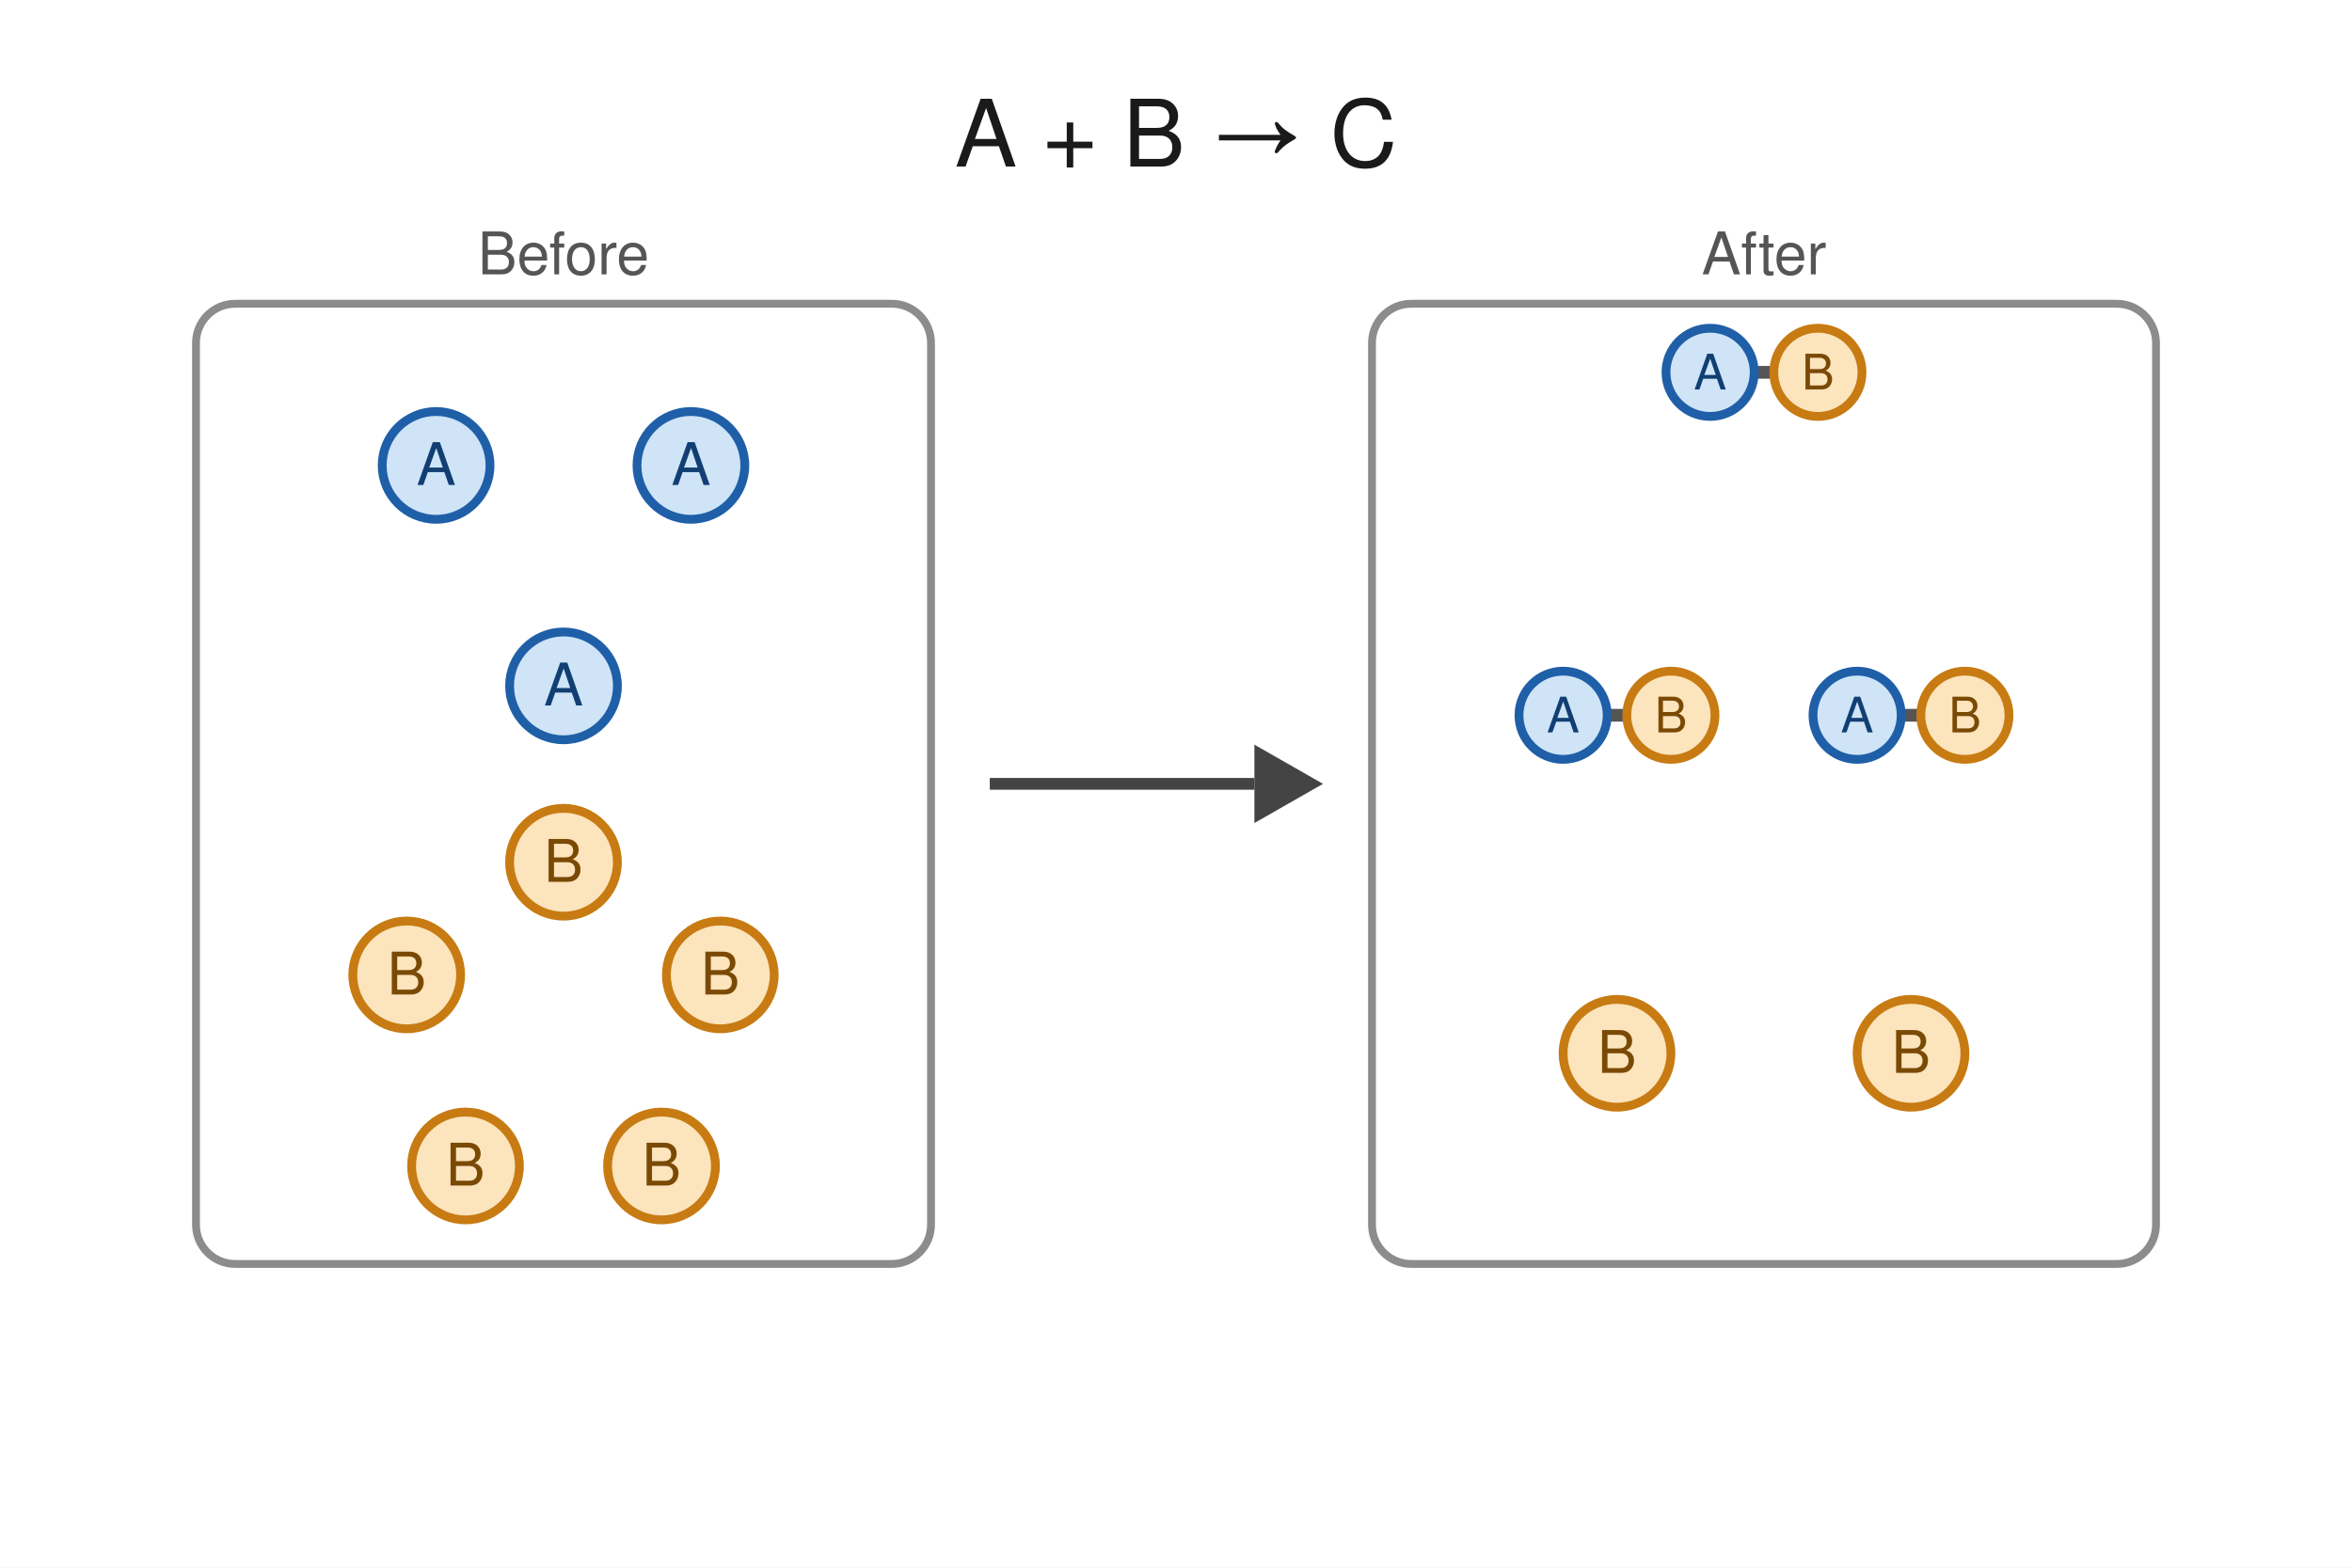
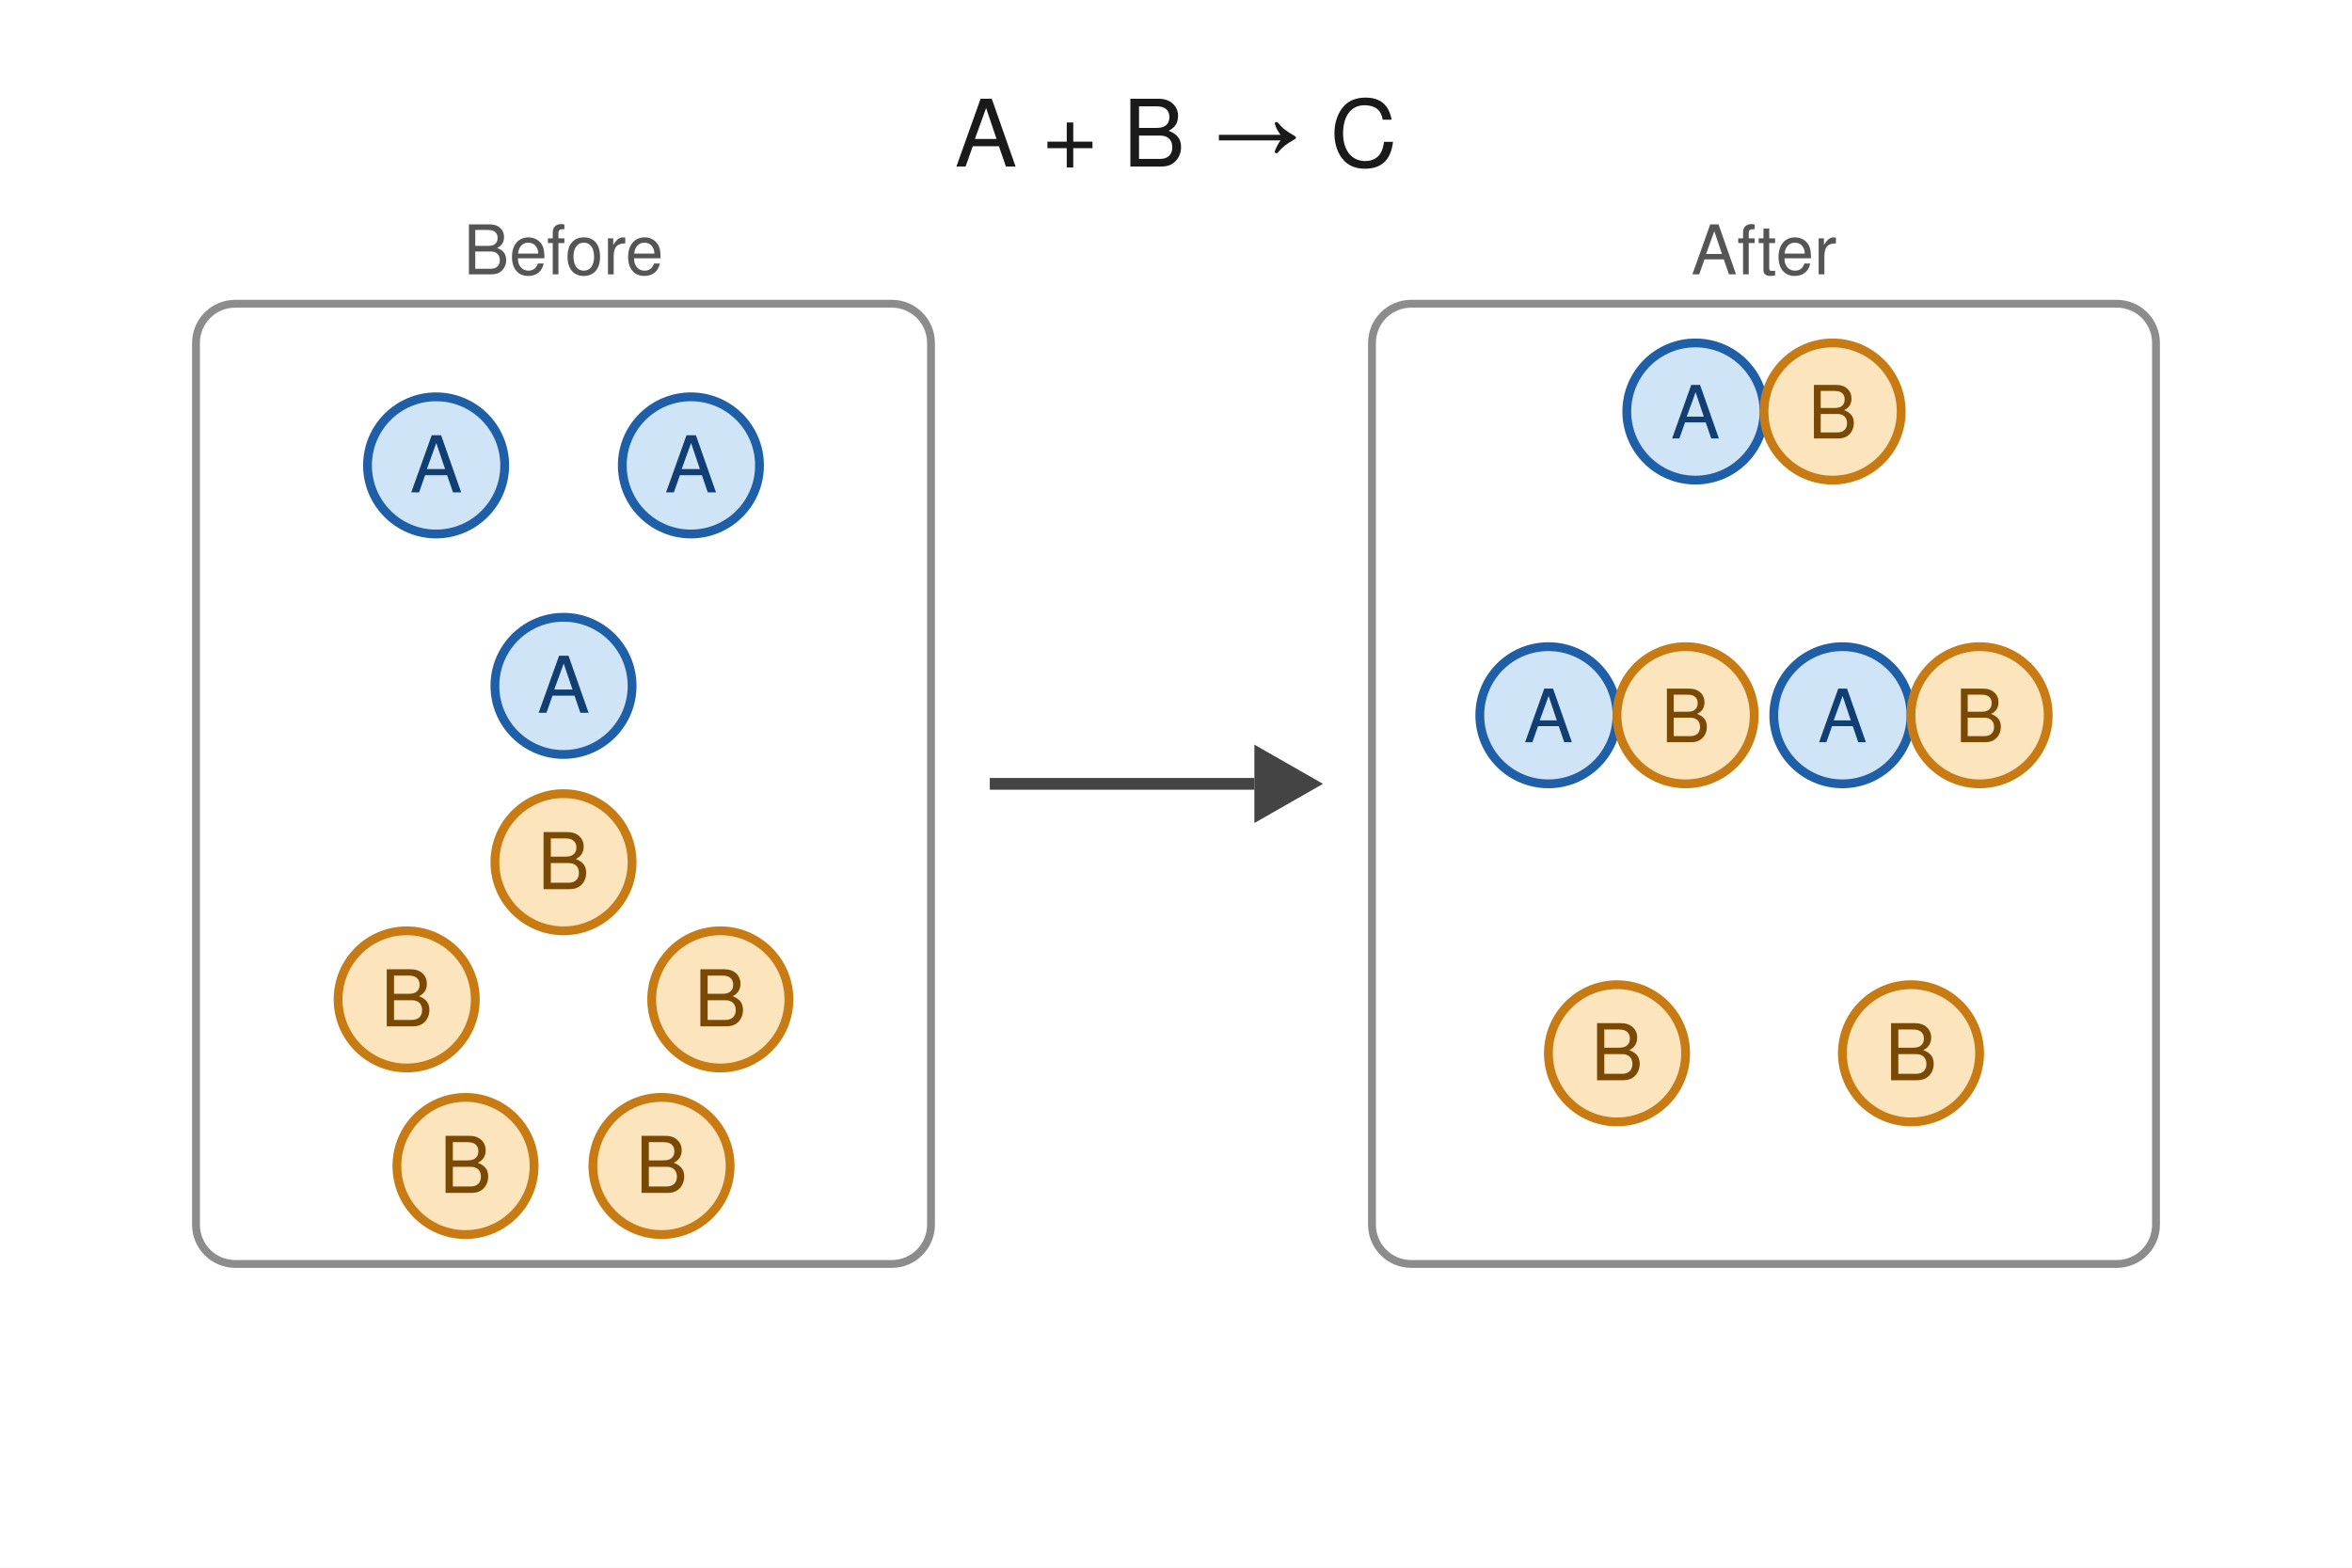
<svg xmlns="http://www.w3.org/2000/svg" viewBox="0 0 480 320">
  <rect x="0" y="0" width="480" height="320" fill="#ffffff" />
  <g font-family="Helvetica, Arial, sans-serif">
    <text x="240" y="34" text-anchor="middle" font-size="19" fill="#1a1a1a">A  +  B  →  C</text>
-     <text x="115" y="56" text-anchor="middle" font-size="12" fill="#555555">Before</text>
-     <text x="360" y="56" text-anchor="middle" font-size="12" fill="#555555">After</text>
+     <text x="115" y="56" text-anchor="middle" font-size="14" fill="#555555">Before</text>
+     <text x="360" y="56" text-anchor="middle" font-size="14" fill="#555555">After</text>
    <rect x="40" y="62" width="150" height="196" rx="8" ry="8" fill="none" stroke="#8c8c8c" stroke-width="1.6" />
    <rect x="280" y="62" width="160" height="196" rx="8" ry="8" fill="none" stroke="#8c8c8c" stroke-width="1.6" />
    <line x1="202" y1="160" x2="256" y2="160" stroke="#444444" stroke-width="2.4" />
    <polygon points="256,152 270,160 256,168" fill="#444444" />
    <g stroke-width="1.8">
-       <circle cx="89" cy="95" r="11" fill="#cfe4f7" stroke="#1f5fa8" />
-       <circle cx="141" cy="95" r="11" fill="#cfe4f7" stroke="#1f5fa8" />
-       <circle cx="115" cy="140" r="11" fill="#cfe4f7" stroke="#1f5fa8" />
-       <circle cx="115" cy="176" r="11" fill="#fce4bd" stroke="#c77b12" />
-       <circle cx="83" cy="199" r="11" fill="#fce4bd" stroke="#c77b12" />
-       <circle cx="147" cy="199" r="11" fill="#fce4bd" stroke="#c77b12" />
-       <circle cx="95" cy="238" r="11" fill="#fce4bd" stroke="#c77b12" />
-       <circle cx="135" cy="238" r="11" fill="#fce4bd" stroke="#c77b12" />
+       <circle cx="89" cy="95" r="14" fill="#cfe4f7" stroke="#1f5fa8" />
+       <circle cx="141" cy="95" r="14" fill="#cfe4f7" stroke="#1f5fa8" />
+       <circle cx="115" cy="140" r="14" fill="#cfe4f7" stroke="#1f5fa8" />
+       <circle cx="115" cy="176" r="14" fill="#fce4bd" stroke="#c77b12" />
+       <circle cx="83" cy="204" r="14" fill="#fce4bd" stroke="#c77b12" />
+       <circle cx="147" cy="204" r="14" fill="#fce4bd" stroke="#c77b12" />
+       <circle cx="95" cy="238" r="14" fill="#fce4bd" stroke="#c77b12" />
+       <circle cx="135" cy="238" r="14" fill="#fce4bd" stroke="#c77b12" />
    </g>
-     <g font-size="12" text-anchor="middle" fill="#123f73">
-       <text x="89" y="99">A</text>
-       <text x="141" y="99">A</text>
-       <text x="115" y="144">A</text>
+     <g font-size="16" text-anchor="middle" fill="#123f73">
+       <text x="89" y="100.5">A</text>
+       <text x="141" y="100.5">A</text>
+       <text x="115" y="145.5">A</text>
    </g>
-     <g font-size="12" text-anchor="middle" fill="#7a4a05">
-       <text x="115" y="180">B</text>
-       <text x="83" y="203">B</text>
-       <text x="147" y="203">B</text>
-       <text x="95" y="242">B</text>
-       <text x="135" y="242">B</text>
+     <g font-size="16" text-anchor="middle" fill="#7a4a05">
+       <text x="115" y="181.5">B</text>
+       <text x="83" y="209.5">B</text>
+       <text x="147" y="209.5">B</text>
+       <text x="95" y="243.5">B</text>
+       <text x="135" y="243.5">B</text>
    </g>
    <g stroke-width="1.8">
-       <line x1="358" y1="76" x2="362" y2="76" stroke="#555555" stroke-width="2.6" />
-       <circle cx="349" cy="76" r="9" fill="#cfe4f7" stroke="#1f5fa8" />
-       <circle cx="371" cy="76" r="9" fill="#fce4bd" stroke="#c77b12" />
-       <line x1="328" y1="146" x2="332" y2="146" stroke="#555555" stroke-width="2.6" />
-       <circle cx="319" cy="146" r="9" fill="#cfe4f7" stroke="#1f5fa8" />
-       <circle cx="341" cy="146" r="9" fill="#fce4bd" stroke="#c77b12" />
-       <line x1="388" y1="146" x2="392" y2="146" stroke="#555555" stroke-width="2.6" />
-       <circle cx="379" cy="146" r="9" fill="#cfe4f7" stroke="#1f5fa8" />
-       <circle cx="401" cy="146" r="9" fill="#fce4bd" stroke="#c77b12" />
-       <circle cx="330" cy="215" r="11" fill="#fce4bd" stroke="#c77b12" />
-       <circle cx="390" cy="215" r="11" fill="#fce4bd" stroke="#c77b12" />
+       <line x1="352" y1="84" x2="368" y2="84" stroke="#555555" stroke-width="2.6" />
+       <circle cx="346" cy="84" r="14" fill="#cfe4f7" stroke="#1f5fa8" />
+       <circle cx="374" cy="84" r="14" fill="#fce4bd" stroke="#c77b12" />
+       <line x1="322" y1="146" x2="338" y2="146" stroke="#555555" stroke-width="2.6" />
+       <circle cx="316" cy="146" r="14" fill="#cfe4f7" stroke="#1f5fa8" />
+       <circle cx="344" cy="146" r="14" fill="#fce4bd" stroke="#c77b12" />
+       <line x1="382" y1="146" x2="398" y2="146" stroke="#555555" stroke-width="2.6" />
+       <circle cx="376" cy="146" r="14" fill="#cfe4f7" stroke="#1f5fa8" />
+       <circle cx="404" cy="146" r="14" fill="#fce4bd" stroke="#c77b12" />
+       <circle cx="330" cy="215" r="14" fill="#fce4bd" stroke="#c77b12" />
+       <circle cx="390" cy="215" r="14" fill="#fce4bd" stroke="#c77b12" />
    </g>
-     <g font-size="10" text-anchor="middle" fill="#123f73">
-       <text x="349" y="79.5">A</text>
-       <text x="319" y="149.5">A</text>
-       <text x="379" y="149.5">A</text>
+     <g font-size="15" text-anchor="middle" fill="#123f73">
+       <text x="346" y="89.5">A</text>
+       <text x="316" y="151.5">A</text>
+       <text x="376" y="151.5">A</text>
    </g>
-     <g font-size="10" text-anchor="middle" fill="#7a4a05">
-       <text x="371" y="79.5">B</text>
-       <text x="341" y="149.5">B</text>
-       <text x="401" y="149.5">B</text>
+     <g font-size="15" text-anchor="middle" fill="#7a4a05">
+       <text x="374" y="89.5">B</text>
+       <text x="344" y="151.5">B</text>
+       <text x="404" y="151.5">B</text>
    </g>
-     <g font-size="12" text-anchor="middle" fill="#7a4a05">
-       <text x="330" y="219">B</text>
-       <text x="390" y="219">B</text>
+     <g font-size="16" text-anchor="middle" fill="#7a4a05">
+       <text x="330" y="220.5">B</text>
+       <text x="390" y="220.5">B</text>
    </g>
  </g>
</svg>
